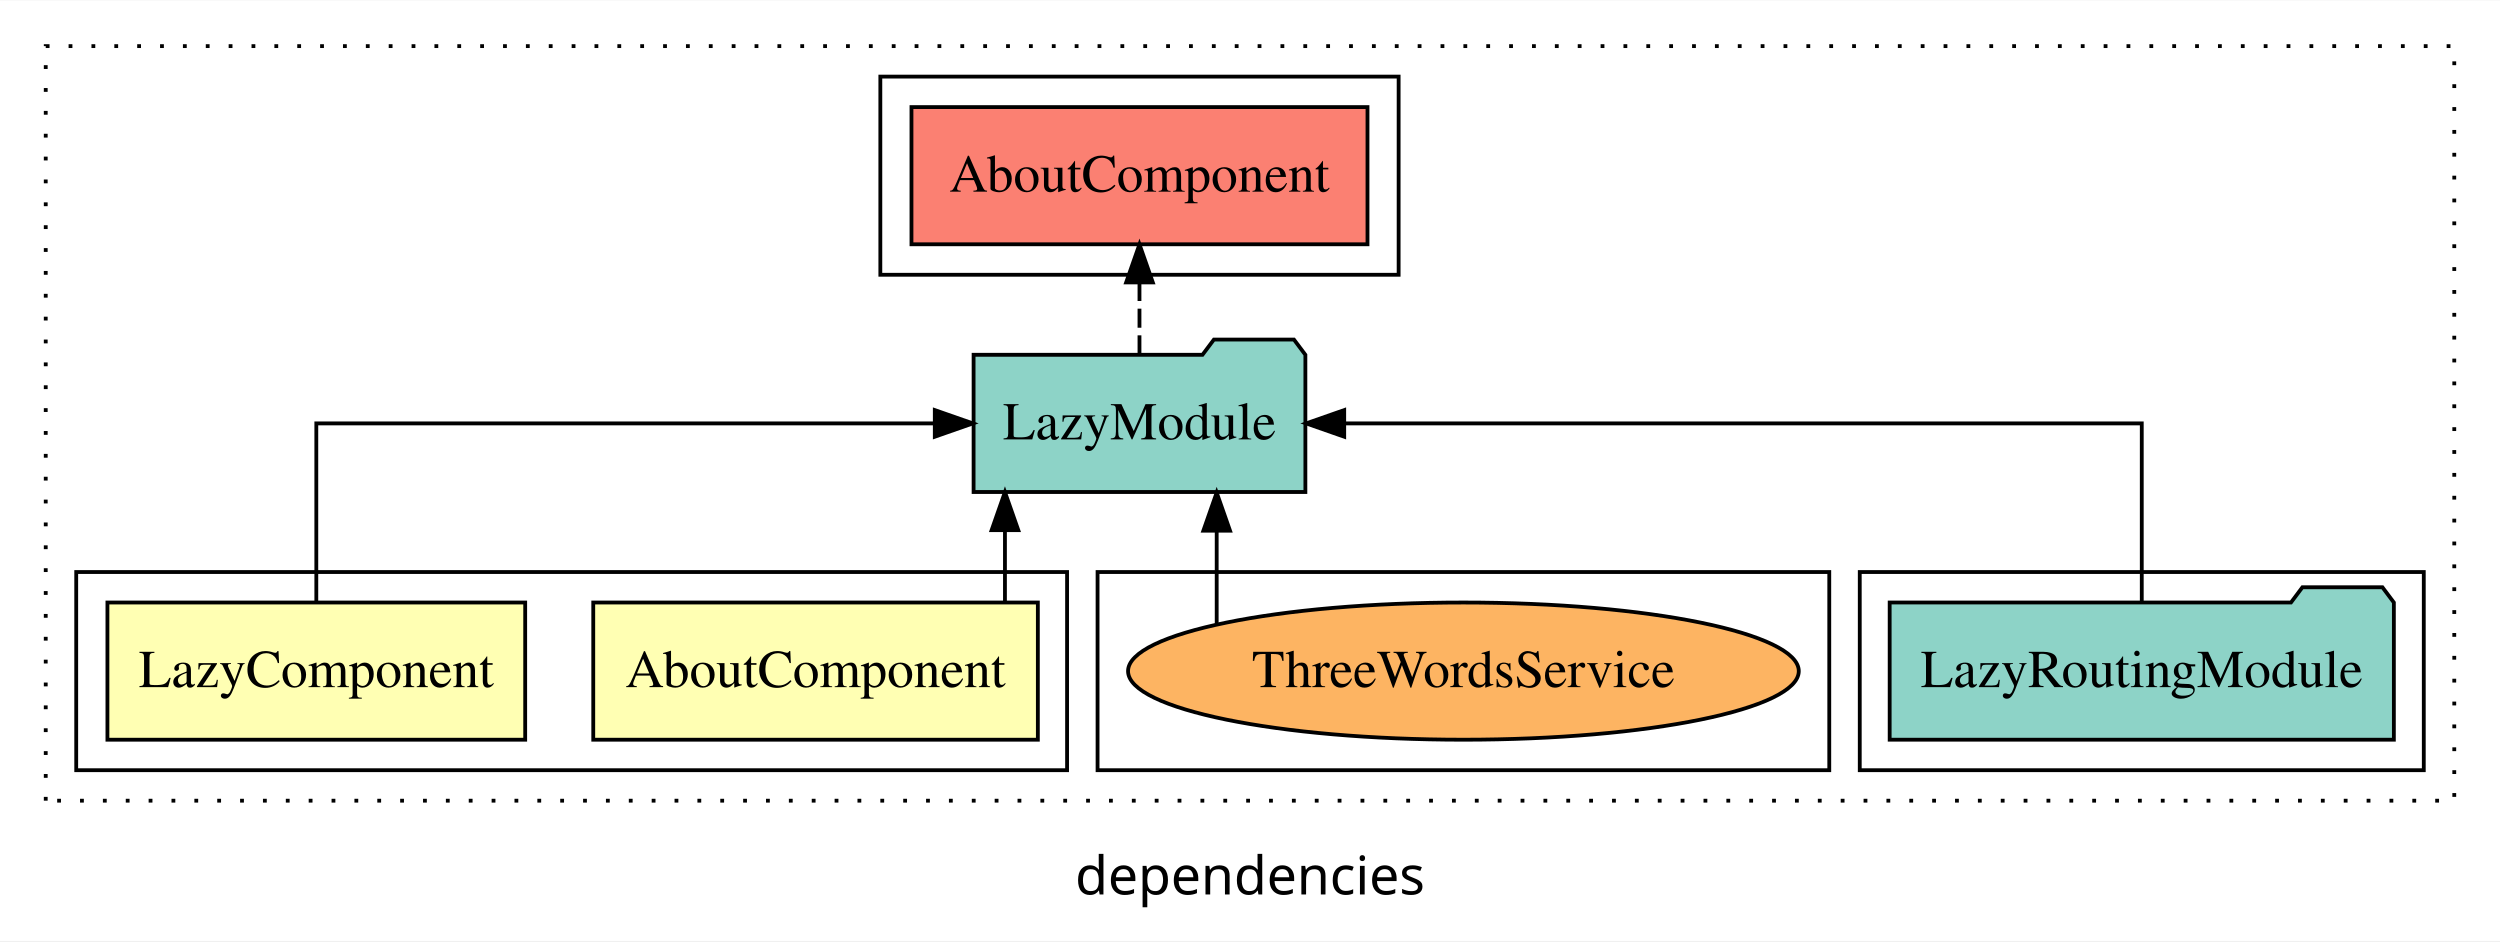
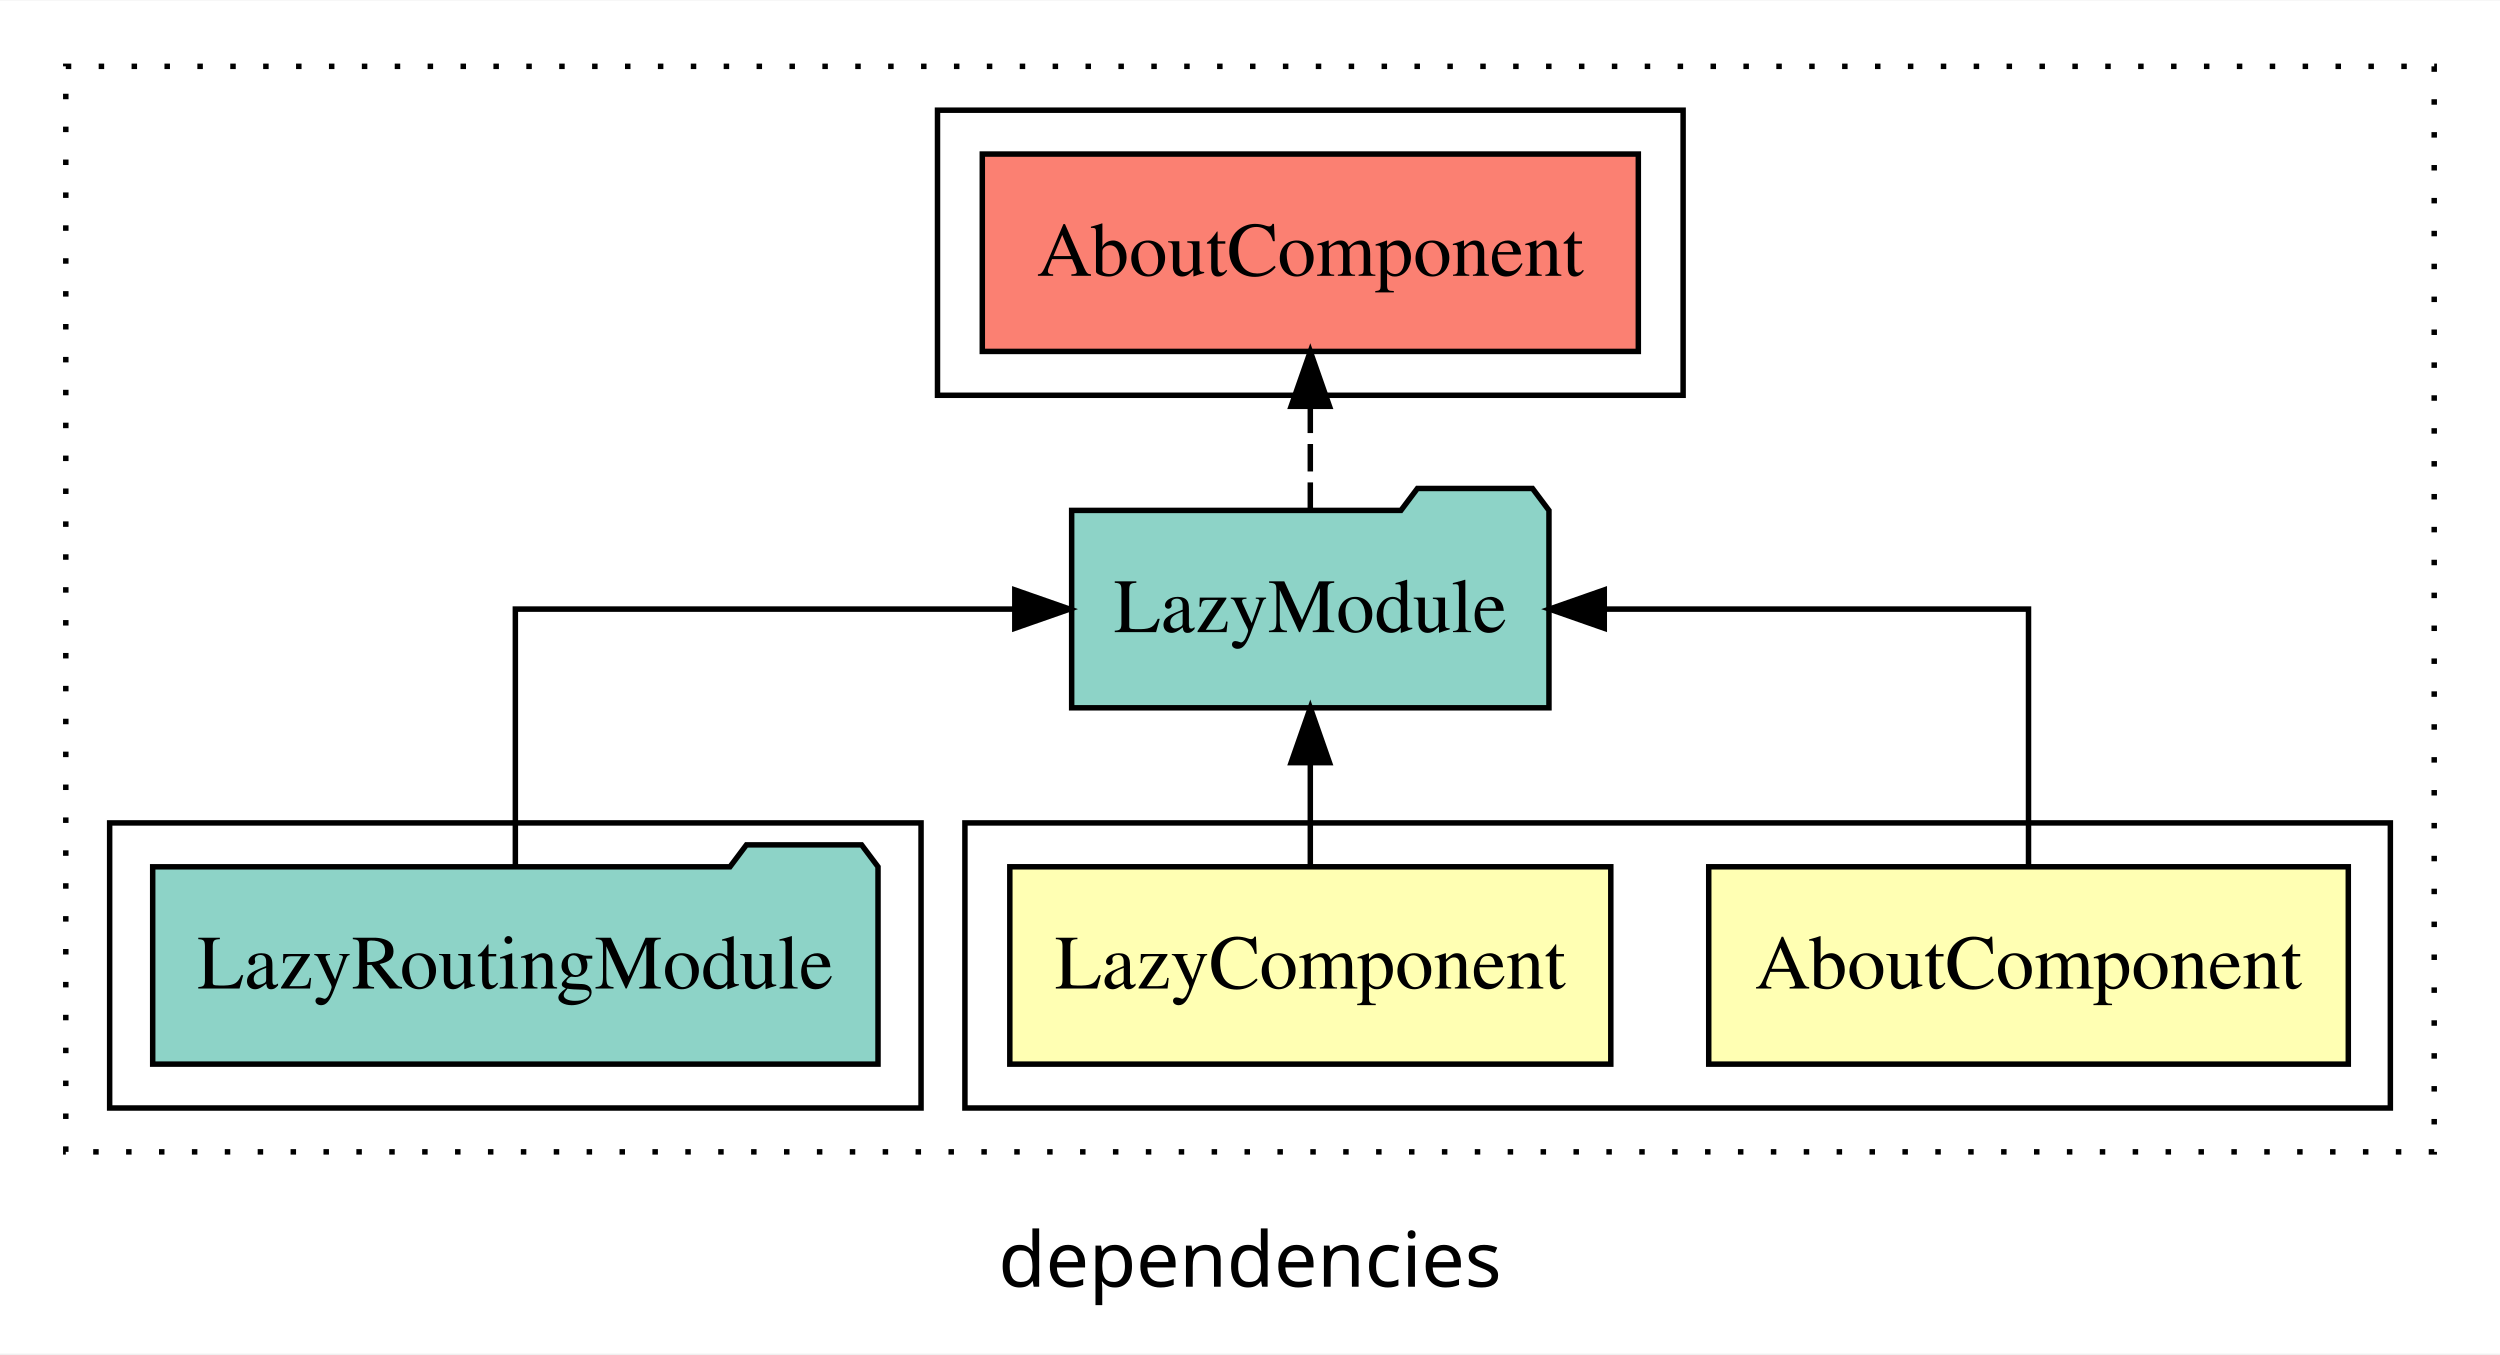
- <svg xmlns="http://www.w3.org/2000/svg" width="656pt" height="247pt" viewBox="0 0 656 246.8">
+ <svg xmlns="http://www.w3.org/2000/svg" width="456pt" height="247pt" viewBox="0.00 0.00 456.00 246.80">
  <g id="graph0" class="graph" transform="scale(1 1) rotate(0) translate(4 242.8)">
-     <polygon fill="#fff" stroke="transparent" points="-4 4 -4 -242.8 652 -242.8 652 4 -4 4" />
-     <text x="324" y="-8.2" font-family="sans-serif" font-size="14" text-anchor="middle">dependencies</text>
+     <polygon fill="white" stroke="transparent" points="-4,4 -4,-242.8 452,-242.8 452,4 -4,4" />
+     <text text-anchor="middle" x="224" y="-8.2" font-family="sans-serif" font-size="14.00">dependencies</text>
    <g id="clust1" class="cluster">
-       <polygon fill="none" stroke="#000" stroke-dasharray="1 5" points="8 -32.8 8 -230.8 640 -230.8 640 -32.8 8 -32.8" />
+       <polygon fill="none" stroke="black" stroke-dasharray="1,5" points="8,-32.8 8,-230.8 440,-230.8 440,-32.8 8,-32.8" />
    </g>
    <g id="clust6" class="cluster">
-       <polygon fill="none" stroke="#000" points="227 -170.8 227 -222.8 363 -222.8 363 -170.8 227 -170.8" />
+       <polygon fill="none" stroke="black" points="167,-170.8 167,-222.8 303,-222.8 303,-170.8 167,-170.8" />
+     </g>
+     <g id="clust2" class="cluster">
+       <polygon fill="none" stroke="black" points="172,-40.8 172,-92.8 432,-92.8 432,-40.8 172,-40.8" />
    </g>
    <g id="clust5" class="cluster">
-       <polygon fill="none" stroke="#000" points="484 -40.8 484 -92.8 632 -92.8 632 -40.8 484 -40.8" />
-     </g>
-     <g id="clust8" class="cluster">
-       <polygon fill="none" stroke="#000" points="284 -40.8 284 -92.8 476 -92.8 476 -40.8 284 -40.8" />
-     </g>
-     <g id="clust2" class="cluster">
-       <polygon fill="none" stroke="#000" points="16 -40.8 16 -92.8 276 -92.8 276 -40.8 16 -40.8" />
+       <polygon fill="none" stroke="black" points="16,-40.8 16,-92.8 164,-92.8 164,-40.8 16,-40.8" />
    </g>
    <g id="node1" class="node">
-       <polygon fill="#ffffb3" stroke="#000" points="268.33 -84.8 151.67 -84.8 151.67 -48.8 268.33 -48.8 268.33 -84.8" />
-       <text x="210" y="-62.6" font-family="Times,serif" font-size="14" text-anchor="middle">AboutComponent</text>
+       <polygon fill="#ffffb3" stroke="black" points="424.33,-84.8 307.67,-84.8 307.67,-48.8 424.33,-48.8 424.33,-84.8" />
+       <text text-anchor="middle" x="366" y="-62.6" font-family="Times,serif" font-size="14.00">AboutComponent</text>
    </g>
    <g id="node3" class="node">
-       <polygon fill="#8dd3c7" stroke="#000" points="338.53 -149.8 335.53 -153.8 314.53 -153.8 311.53 -149.8 251.47 -149.8 251.47 -113.8 338.53 -113.8 338.53 -149.8" />
-       <text x="295" y="-127.6" font-family="Times,serif" font-size="14" text-anchor="middle">LazyModule</text>
+       <polygon fill="#8dd3c7" stroke="black" points="278.53,-149.8 275.53,-153.8 254.53,-153.8 251.53,-149.8 191.47,-149.8 191.47,-113.8 278.53,-113.8 278.53,-149.8" />
+       <text text-anchor="middle" x="235" y="-127.6" font-family="Times,serif" font-size="14.00">LazyModule</text>
    </g>
    <g id="edge1" class="edge">
-       <path fill="none" stroke="#000" d="M259.7,-84.91C259.7,-84.91 259.7,-103.79 259.7,-103.79" />
-       <polygon fill="#000" stroke="#000" points="256.2 -103.79 259.7 -113.79 263.2 -103.79 256.2 -103.79" />
+       <path fill="none" stroke="black" d="M366,-84.91C366,-104.14 366,-131.8 366,-131.8 366,-131.8 288.62,-131.8 288.62,-131.8" />
+       <polygon fill="black" stroke="black" points="288.62,-128.3 278.62,-131.8 288.62,-135.3 288.62,-128.3" />
    </g>
    <g id="node2" class="node">
-       <polygon fill="#ffffb3" stroke="#000" points="133.81 -84.8 24.19 -84.8 24.19 -48.8 133.81 -48.8 133.81 -84.8" />
-       <text x="79" y="-62.6" font-family="Times,serif" font-size="14" text-anchor="middle">LazyComponent</text>
+       <polygon fill="#ffffb3" stroke="black" points="289.81,-84.8 180.19,-84.8 180.19,-48.8 289.81,-48.8 289.81,-84.8" />
+       <text text-anchor="middle" x="235" y="-62.6" font-family="Times,serif" font-size="14.00">LazyComponent</text>
    </g>
    <g id="edge2" class="edge">
-       <path fill="none" stroke="#000" d="M79,-84.91C79,-104.14 79,-131.8 79,-131.8 79,-131.8 241.29,-131.8 241.29,-131.8" />
-       <polygon fill="#000" stroke="#000" points="241.29 -135.3 251.29 -131.8 241.29 -128.3 241.29 -135.3" />
+       <path fill="none" stroke="black" d="M235,-84.91C235,-84.91 235,-103.79 235,-103.79" />
+       <polygon fill="black" stroke="black" points="231.5,-103.79 235,-113.79 238.5,-103.79 231.5,-103.79" />
    </g>
    <g id="node5" class="node">
-       <polygon fill="#fb8072" stroke="#000" points="354.83 -214.8 235.17 -214.8 235.17 -178.8 354.83 -178.8 354.83 -214.8" />
-       <text x="295" y="-192.6" font-family="Times,serif" font-size="14" text-anchor="middle">AboutComponent</text>
+       <polygon fill="#fb8072" stroke="black" points="294.83,-214.8 175.17,-214.8 175.17,-178.8 294.83,-178.8 294.83,-214.8" />
+       <text text-anchor="middle" x="235" y="-192.6" font-family="Times,serif" font-size="14.00">AboutComponent </text>
    </g>
    <g id="edge4" class="edge">
-       <path fill="none" stroke="#000" stroke-dasharray="5 2" d="M295,-149.91C295,-149.91 295,-168.79 295,-168.79" />
-       <polygon fill="#000" stroke="#000" points="291.5 -168.79 295 -178.79 298.5 -168.79 291.5 -168.79" />
+       <path fill="none" stroke="black" stroke-dasharray="5,2" d="M235,-149.91C235,-149.91 235,-168.79 235,-168.79" />
+       <polygon fill="black" stroke="black" points="231.5,-168.79 235,-178.79 238.5,-168.79 231.5,-168.79" />
    </g>
    <g id="node4" class="node">
-       <polygon fill="#8dd3c7" stroke="#000" points="624.15 -84.8 621.15 -88.8 600.15 -88.8 597.15 -84.8 491.85 -84.8 491.85 -48.8 624.15 -48.8 624.15 -84.8" />
-       <text x="558" y="-62.6" font-family="Times,serif" font-size="14" text-anchor="middle">LazyRoutingModule</text>
+       <polygon fill="#8dd3c7" stroke="black" points="156.15,-84.8 153.15,-88.8 132.15,-88.8 129.15,-84.8 23.85,-84.8 23.85,-48.8 156.15,-48.8 156.15,-84.8" />
+       <text text-anchor="middle" x="90" y="-62.6" font-family="Times,serif" font-size="14.00">LazyRoutingModule</text>
    </g>
    <g id="edge3" class="edge">
-       <path fill="none" stroke="#000" d="M558,-84.91C558,-104.14 558,-131.8 558,-131.8 558,-131.8 348.72,-131.8 348.72,-131.8" />
-       <polygon fill="#000" stroke="#000" points="348.72 -128.3 338.72 -131.8 348.72 -135.3 348.72 -128.3" />
-     </g>
-     <g id="node6" class="node">
-       <ellipse cx="380" cy="-66.8" fill="#fdb462" stroke="#000" rx="88" ry="18" />
-       <text x="380" y="-62.6" font-family="Times,serif" font-size="14" text-anchor="middle">ThreeWordsService</text>
-     </g>
-     <g id="edge5" class="edge">
-       <path fill="none" stroke="#000" d="M315.26,-79.33C315.26,-79.33 315.26,-103.65 315.26,-103.65" />
-       <polygon fill="#000" stroke="#000" points="311.76 -103.65 315.26 -113.65 318.76 -103.65 311.76 -103.65" />
+       <path fill="none" stroke="black" d="M90,-84.91C90,-104.14 90,-131.8 90,-131.8 90,-131.8 181.1,-131.8 181.1,-131.8" />
+       <polygon fill="black" stroke="black" points="181.1,-135.3 191.1,-131.8 181.1,-128.3 181.1,-135.3" />
    </g>
  </g>
</svg>
